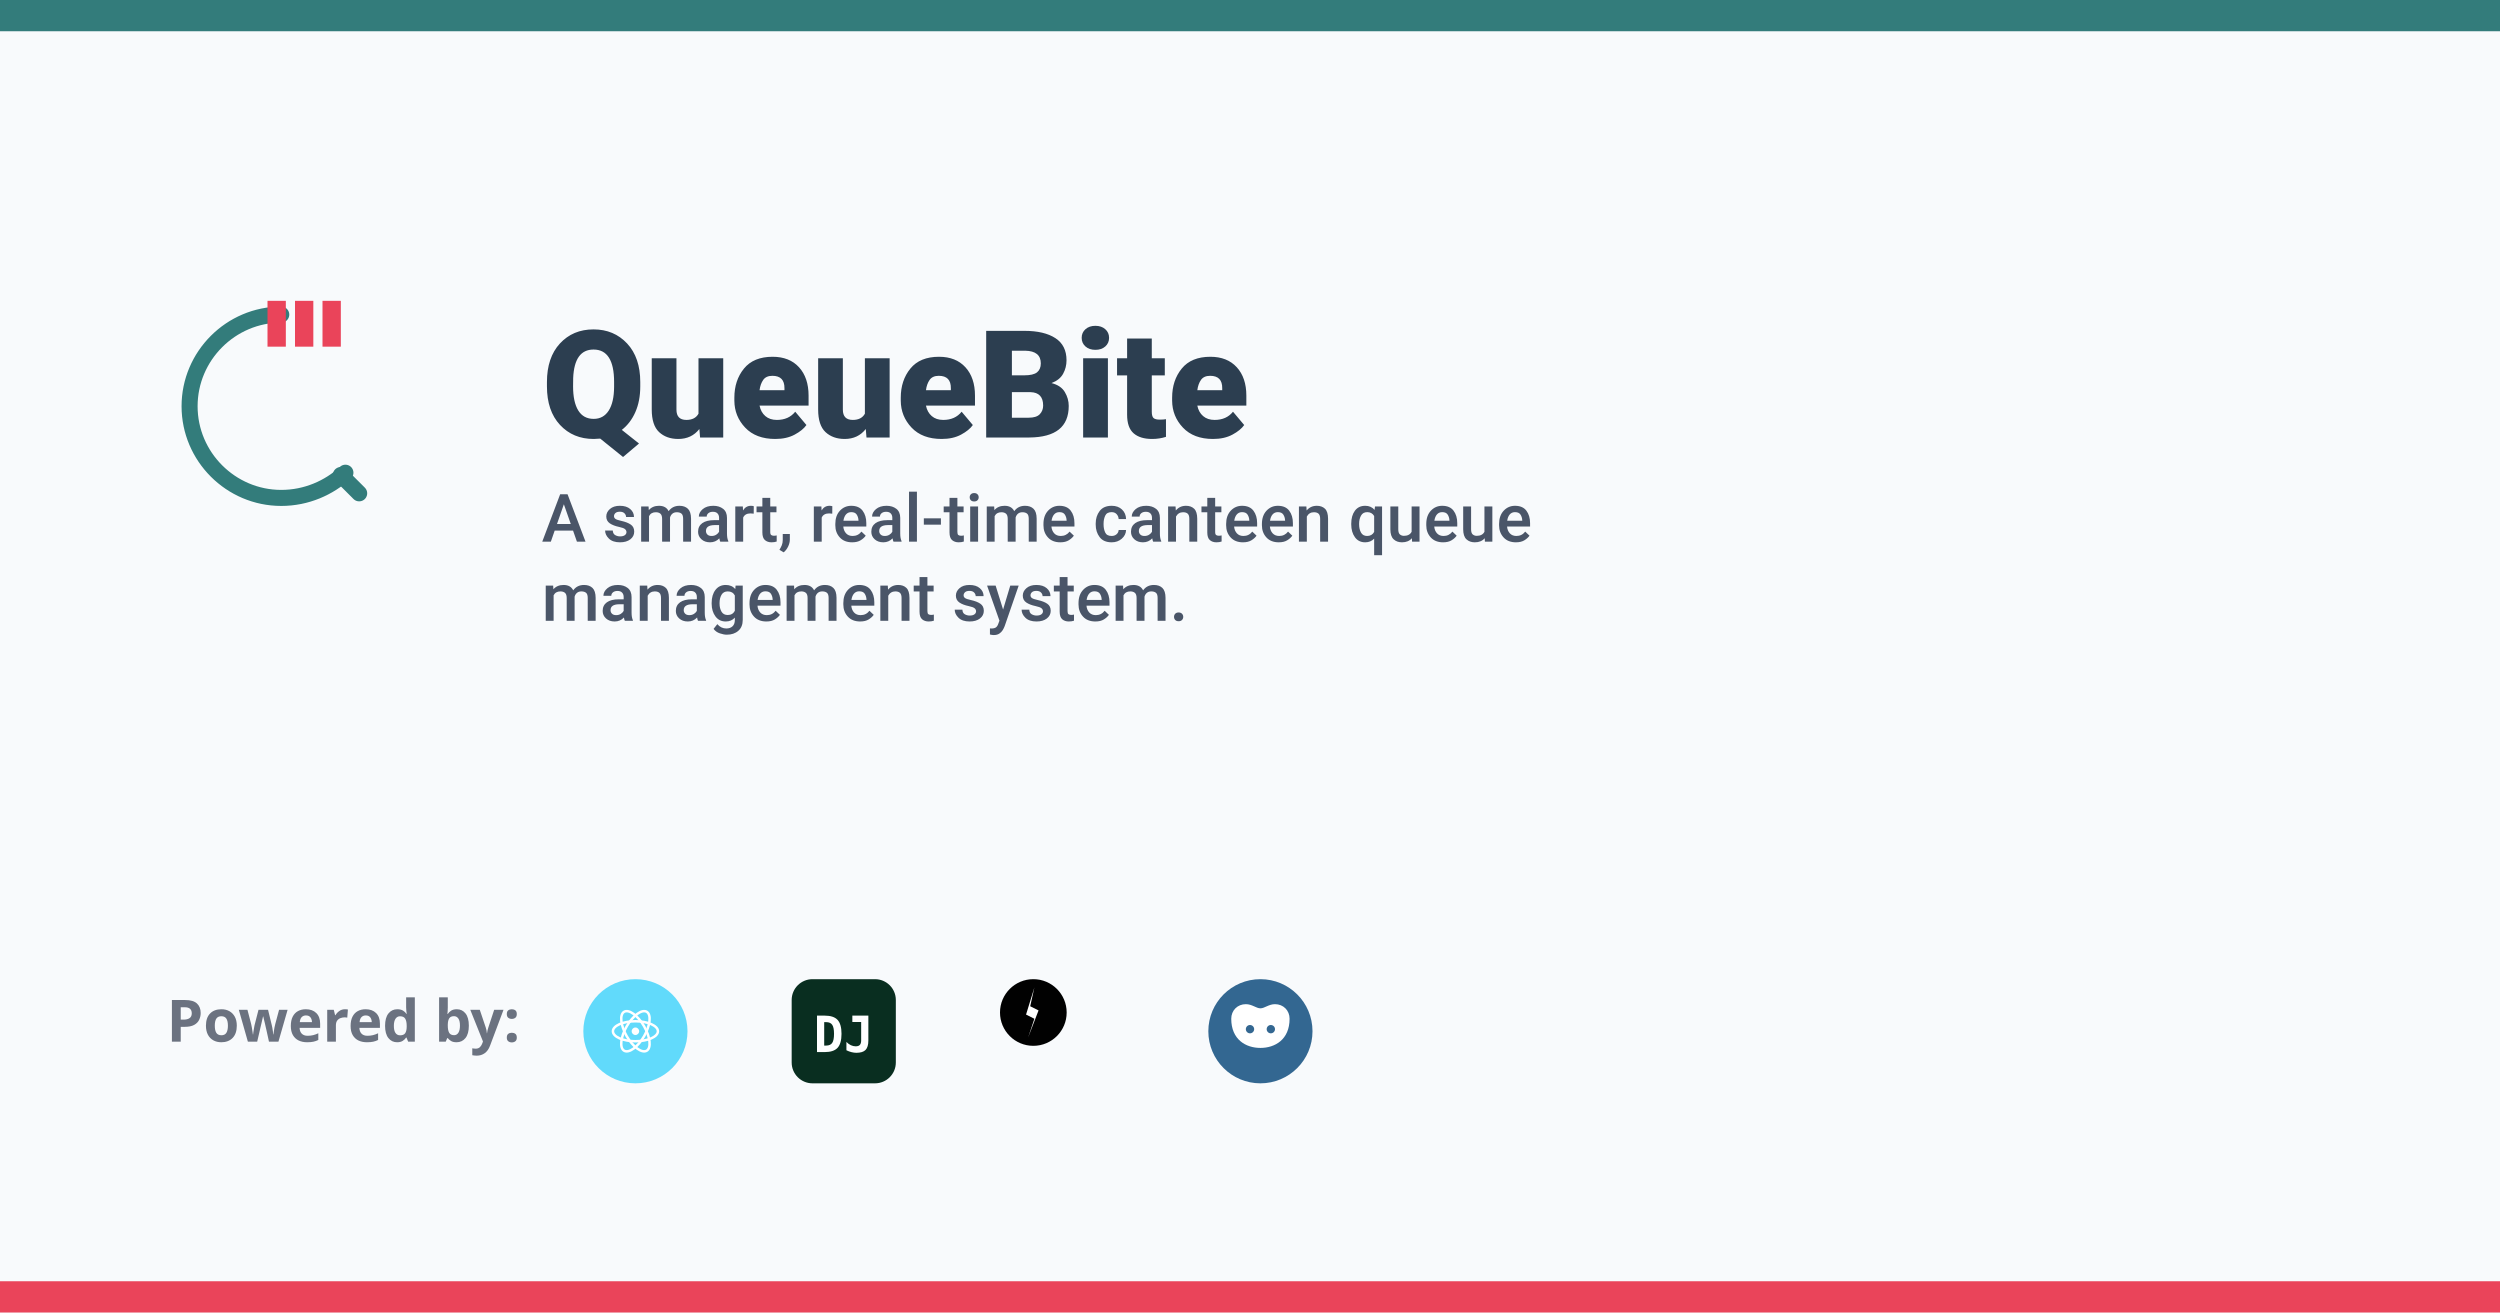
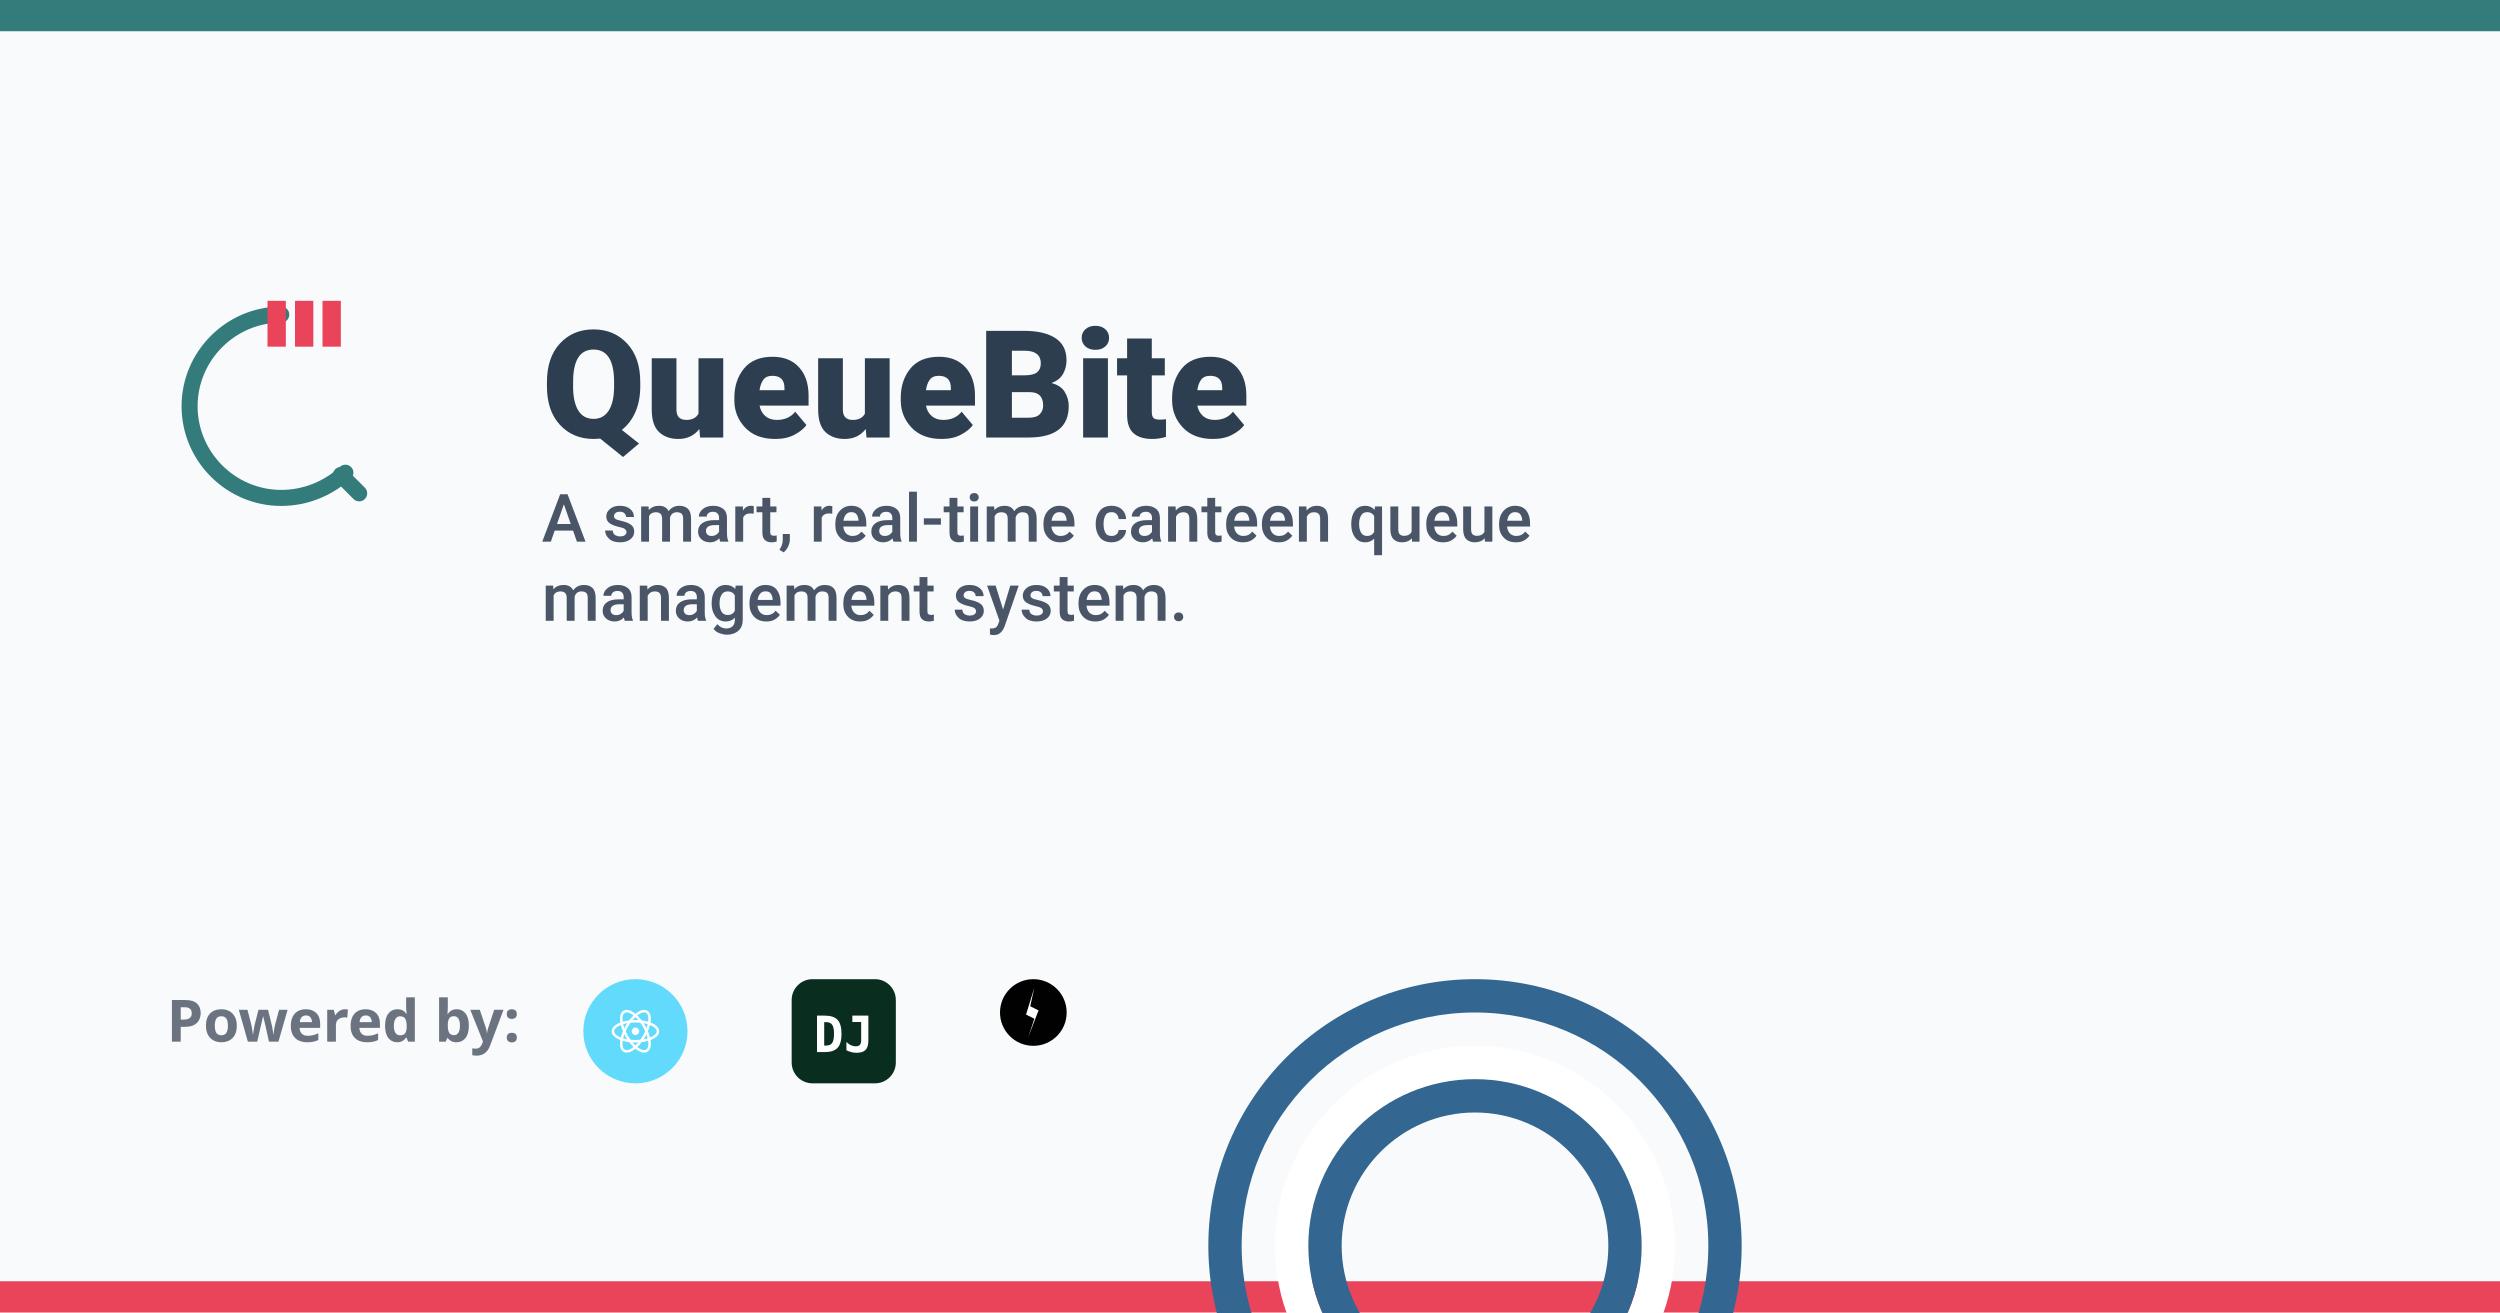
<svg xmlns="http://www.w3.org/2000/svg" width="1200" height="630" viewBox="0 0 1200 630" fill="none" role="img" aria-label="QueueBite Banner">
  <style>
        .title {
            font-family: -apple-system, BlinkMacSystemFont, 'Segoe UI', Roboto, Helvetica, Arial, sans-serif;
            font-size: 72px;
            font-weight: 800;
            fill: #2c3e50;
        }
        .tagline {
            font-family: -apple-system, BlinkMacSystemFont, 'Segoe UI', Roboto, Helvetica, Arial, sans-serif;
            font-size: 32px;
            font-weight: 500;
            fill: #4a5568;
        }
    </style>
  <rect width="1200" height="630" fill="#f8fafc" />
  <rect x="0" y="0" width="1200" height="15" fill="#337c7b" />
  <rect x="0" y="615" width="1200" height="15" fill="#ea445a" />
  <g transform="translate(80, 140)">
    <g transform="scale(2.2)">
      <path d="M25 5C14 5 5 14 5 25C5 36 14 45 25 45C30.5 45 35.4 42.8 39 39.5" stroke="#337c7b" stroke-width="3.5" stroke-linecap="round" fill="none" />
      <path d="M38 40L42 44" stroke="#337c7b" stroke-width="3.5" stroke-linecap="round" fill="none" />
      <rect x="22" y="2" width="4" height="10" fill="#ea445a" />
      <rect x="28" y="2" width="4" height="10" fill="#ea445a" />
      <rect x="34" y="2" width="4" height="10" fill="#ea445a" />
    </g>
    <text x="180" y="70" class="title">QueueBite</text>
    <text x="180" y="120" class="tagline">
      <tspan x="180" dy="0">A smart, real-time canteen queue</tspan>
      <tspan x="180" dy="38">management system.</tspan>
    </text>
  </g>
  <g transform="translate(80, 470)">
    <text x="0" y="30" font-family="sans-serif" font-size="28" font-weight="600" fill="#6b7280">Powered by:</text>
    <g transform="translate(200, 0)">
      <circle cx="25" cy="25" r="25" fill="#61DAFB" />
      <g transform="translate(25, 25) scale(0.6)">
        <ellipse rx="18" ry="8" stroke="white" stroke-width="2" fill="none" />
        <ellipse rx="18" ry="8" transform="rotate(60)" stroke="white" stroke-width="2" fill="none" />
        <ellipse rx="18" ry="8" transform="rotate(120)" stroke="white" stroke-width="2" fill="none" />
        <circle r="3" fill="white" />
      </g>
    </g>
    <g transform="translate(300, 0)">
      <rect width="50" height="50" rx="10" fill="#092E20" />
      <text x="25" y="35" font-family="monospace" font-size="24" fill="white" text-anchor="middle" font-weight="bold">DJ</text>
    </g>
    <g transform="translate(400, 0)">
      <circle cx="16" cy="16" r="16" fill="#010101" />
      <path d="M16.5 4L14.5 13L18.5 15L13.5 28L16.5 19L12.5 17L16.5 4Z" fill="white" />
    </g>
    <g transform="translate(500, 0)">
-       <circle cx="25" cy="25" r="25" fill="#336791" />
-       <path d="M32 12c-3 0-5 2-7 2s-4-2-7-2c-4 0-7 3-7 7 0 10 7 14 14 14s14-4 14-14c0-4-3-7-7-7z" fill="white" />
-       <circle cx="20" cy="24" r="2" fill="#336791" />
-       <circle cx="30" cy="24" r="2" fill="#336791" />
+       <path fill="#336791" d="M128 0C57.31 0 0 57.31 0 128s57.31 128 128 128 128-57.31 128-128S198.69 0 128 0zm0 240c-61.86 0-112-50.14-112-112S66.14 16 128 16s112 50.14 112 112-50.14 112-112 112z" />
+       <path fill="#FFF" d="M128 32c-52.94 0-96 43.06-96 96s43.06 96 96 96 96-43.06 96-96-43.06-96-96-96zm0 176c-44.18 0-80-35.82-80-80s35.82-80 80-80 80 35.82 80 80-35.82 80-80 80z" />
+       <path fill="#336791" d="M128 48c-44.18 0-80 35.82-80 80s35.82 80 80 80 80-35.82 80-80-35.82-80-80-80zm0 144c-35.29 0-64-28.71-64-64s28.71-64 64-64 64 28.71 64 64-28.71 64-64 64z" />
    </g>
  </g>
</svg>
